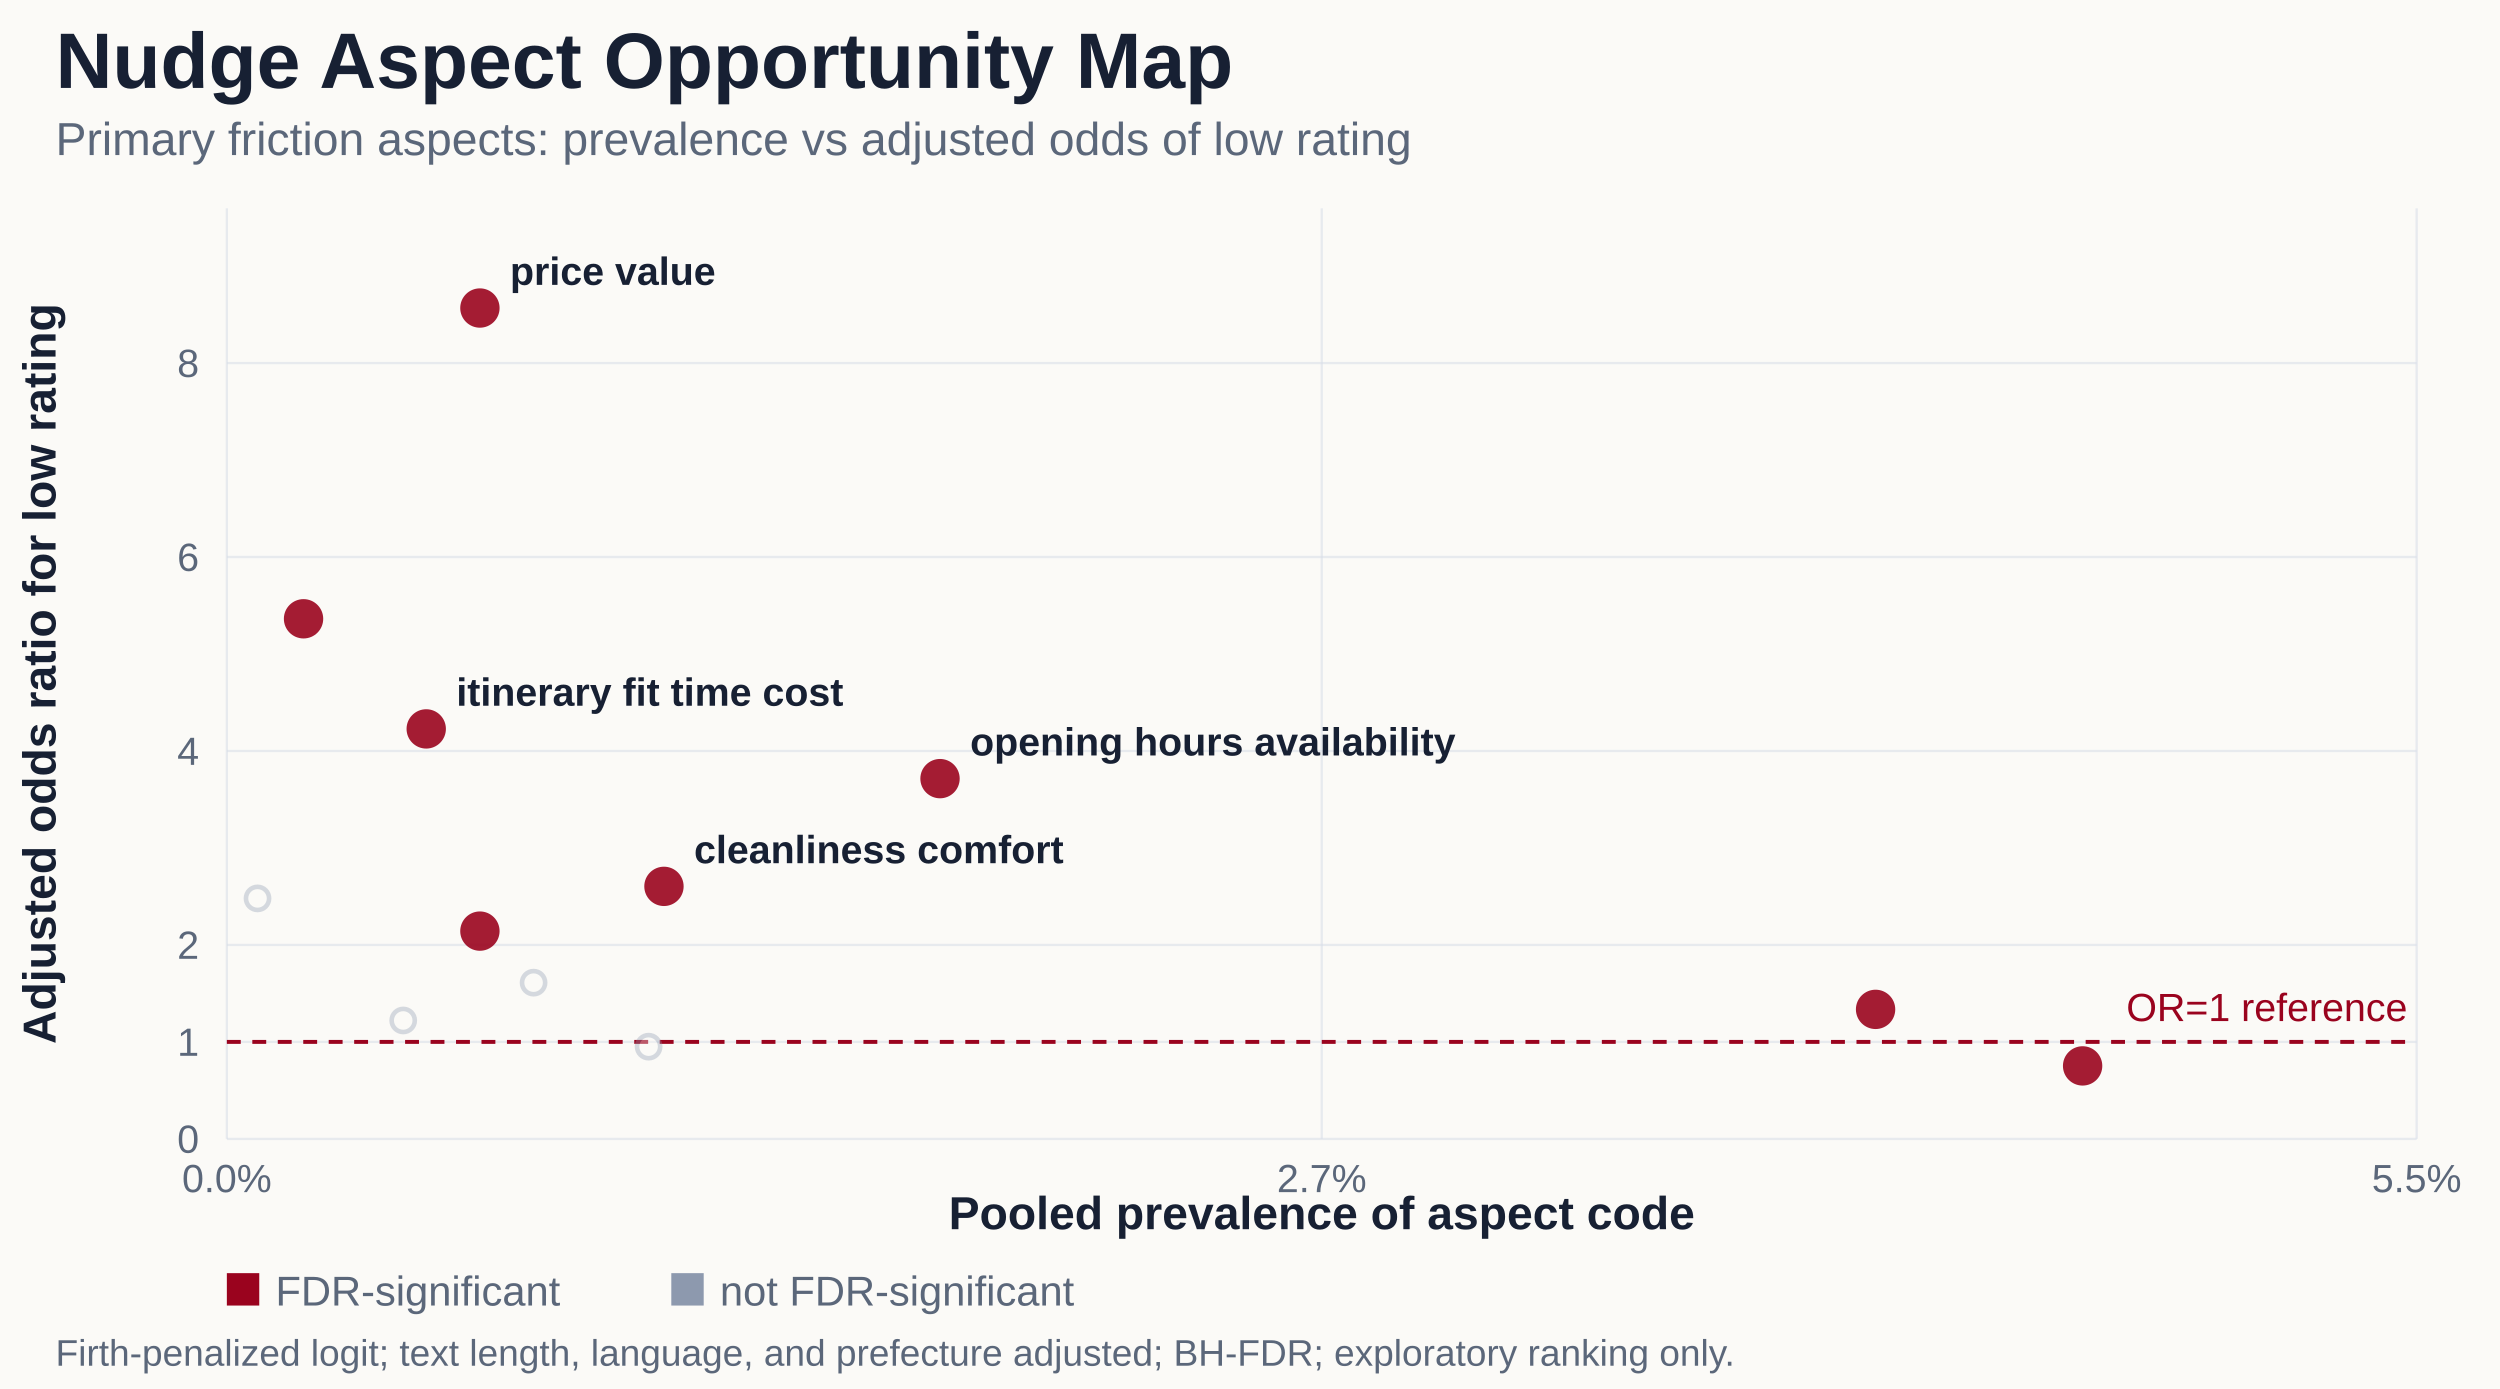
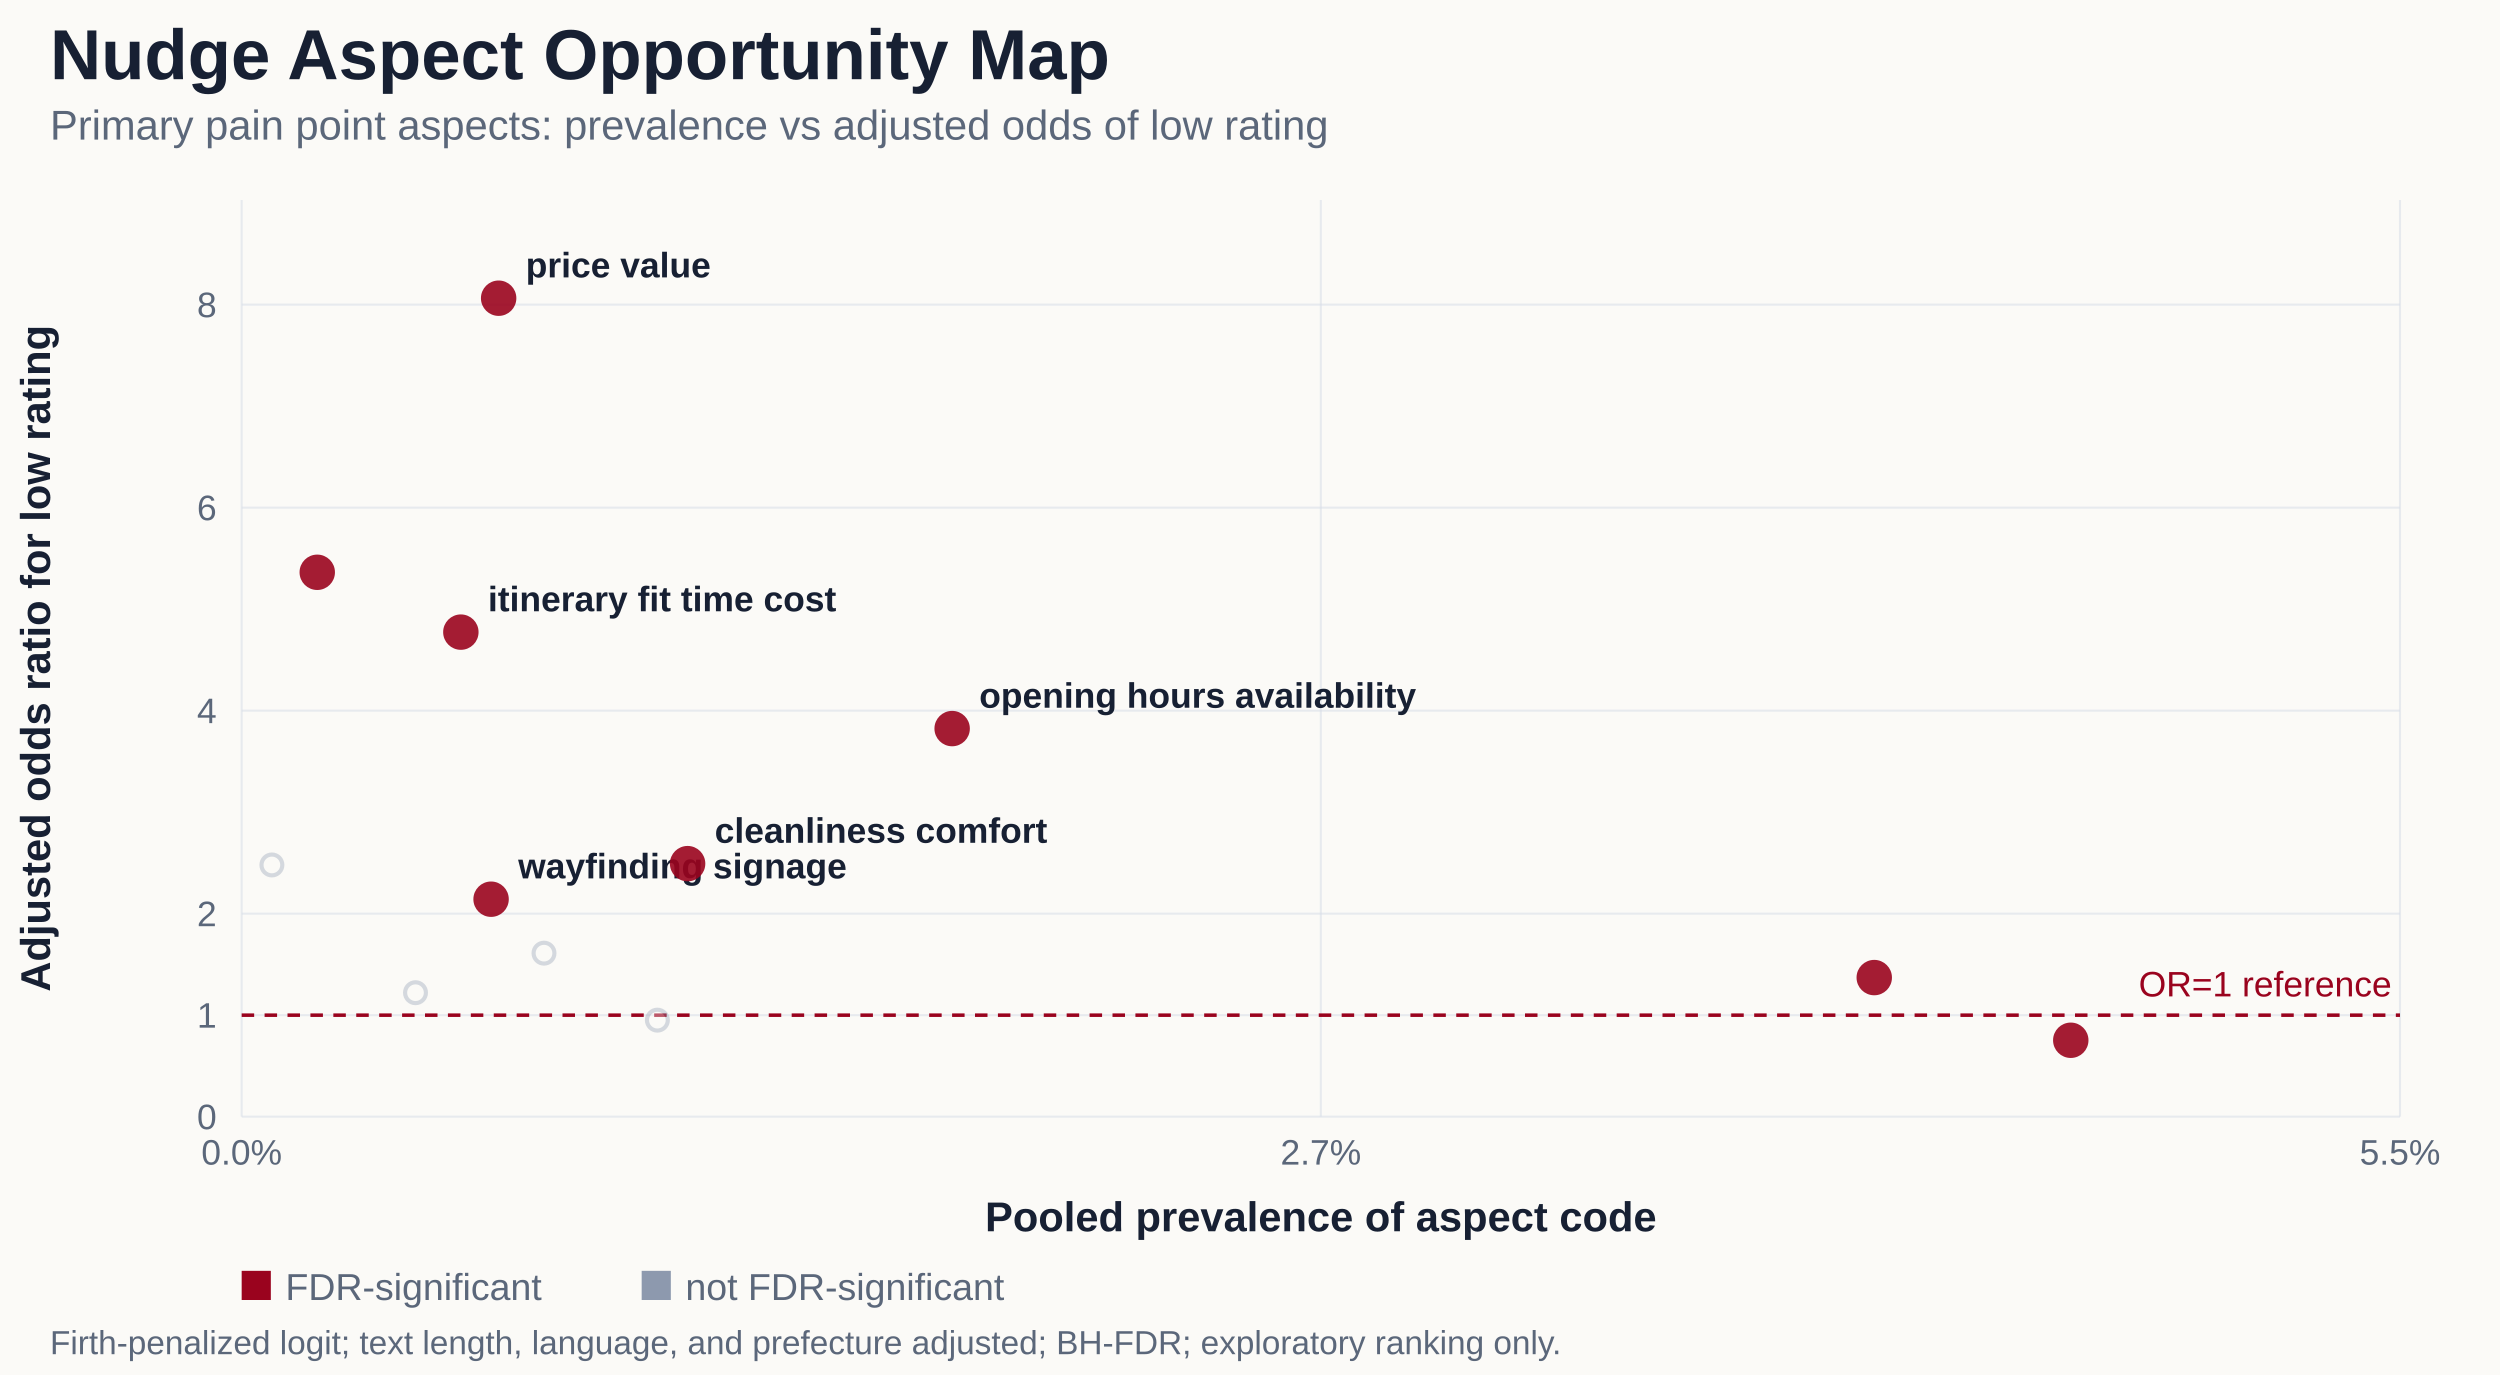
- <svg xmlns="http://www.w3.org/2000/svg" width="1080" height="600" viewBox="0 0 1080 600">
+ <svg xmlns="http://www.w3.org/2000/svg" width="1200" height="660" viewBox="0 0 1200 660">
  <rect width="100%" height="100%" fill="#fbfaf7" />
  <text x="24.00" y="38.00" text-anchor="start" font-family="Arial, sans-serif" font-size="34" font-weight="700" fill="#172033">Nudge Aspect Opportunity Map</text>
-   <text x="24.00" y="67.00" text-anchor="start" font-family="Arial, sans-serif" font-size="20" font-weight="400" fill="#5b677a">Primary friction aspects: prevalence vs adjusted odds of low rating</text>
-   <line x1="98.00" x2="98.00" y1="90.00" y2="492.00" stroke="#d7dde8" opacity="0.55" />
-   <text x="98.00" y="515.00" text-anchor="middle" font-family="Arial, sans-serif" font-size="17" font-weight="400" fill="#5b677a">0.0%</text>
-   <line x1="571.00" x2="571.00" y1="90.00" y2="492.00" stroke="#d7dde8" opacity="0.55" />
-   <text x="571.00" y="515.00" text-anchor="middle" font-family="Arial, sans-serif" font-size="17" font-weight="400" fill="#5b677a">2.7%</text>
-   <line x1="1044.00" x2="1044.00" y1="90.00" y2="492.00" stroke="#d7dde8" opacity="0.55" />
-   <text x="1044.00" y="515.00" text-anchor="middle" font-family="Arial, sans-serif" font-size="17" font-weight="400" fill="#5b677a">5.5%</text>
-   <line x1="98.00" x2="1044.00" y1="492.00" y2="492.00" stroke="#d7dde8" opacity="0.55" />
-   <text x="86.00" y="498.00" text-anchor="end" font-family="Arial, sans-serif" font-size="17" font-weight="400" fill="#5b677a">0</text>
-   <line x1="98.00" x2="1044.00" y1="450.10" y2="450.10" stroke="#d7dde8" opacity="0.55" />
-   <text x="86.00" y="456.10" text-anchor="end" font-family="Arial, sans-serif" font-size="17" font-weight="400" fill="#5b677a">1</text>
-   <line x1="98.00" x2="1044.00" y1="408.21" y2="408.21" stroke="#d7dde8" opacity="0.55" />
-   <text x="86.00" y="414.21" text-anchor="end" font-family="Arial, sans-serif" font-size="17" font-weight="400" fill="#5b677a">2</text>
-   <line x1="98.00" x2="1044.00" y1="324.42" y2="324.42" stroke="#d7dde8" opacity="0.55" />
-   <text x="86.00" y="330.42" text-anchor="end" font-family="Arial, sans-serif" font-size="17" font-weight="400" fill="#5b677a">4</text>
-   <line x1="98.00" x2="1044.00" y1="240.63" y2="240.63" stroke="#d7dde8" opacity="0.55" />
-   <text x="86.00" y="246.63" text-anchor="end" font-family="Arial, sans-serif" font-size="17" font-weight="400" fill="#5b677a">6</text>
-   <line x1="98.00" x2="1044.00" y1="156.84" y2="156.84" stroke="#d7dde8" opacity="0.55" />
-   <text x="86.00" y="162.84" text-anchor="end" font-family="Arial, sans-serif" font-size="17" font-weight="400" fill="#5b677a">8</text>
-   <line x1="98.00" x2="1044.00" y1="450.10" y2="450.10" stroke="#9a031e" stroke-dasharray="6 5" stroke-width="1.7" />
-   <text x="1040.00" y="441.10" text-anchor="end" font-family="Arial, sans-serif" font-size="17" font-weight="400" fill="#9a031e">OR=1 reference</text>
-   <circle cx="280.20" cy="452.16" r="5.00" fill="#fbfaf7" stroke="#8d99ae" stroke-width="2" opacity="0.35" />
-   <circle cx="174.19" cy="440.84" r="5.00" fill="#fbfaf7" stroke="#8d99ae" stroke-width="2" opacity="0.35" />
-   <circle cx="230.51" cy="424.51" r="5.00" fill="#fbfaf7" stroke="#8d99ae" stroke-width="2" opacity="0.35" />
-   <circle cx="111.25" cy="388.11" r="5.00" fill="#fbfaf7" stroke="#8d99ae" stroke-width="2" opacity="0.35" />
-   <circle cx="207.32" cy="402.24" r="7.50" fill="#9a031e" stroke="#9a031e" stroke-width="2" opacity="0.90" />
-   <circle cx="131.13" cy="267.32" r="7.50" fill="#9a031e" stroke="#9a031e" stroke-width="2" opacity="0.90" />
-   <circle cx="810.25" cy="436.05" r="7.50" fill="#9a031e" stroke="#9a031e" stroke-width="2" opacity="0.90" />
-   <circle cx="207.32" cy="133.07" r="7.50" fill="#9a031e" stroke="#9a031e" stroke-width="2" opacity="0.90" />
-   <text x="220.32" y="123.07" text-anchor="start" font-family="Arial, sans-serif" font-size="17" font-weight="700" fill="#172033">price value</text>
-   <circle cx="286.83" cy="382.91" r="7.50" fill="#9a031e" stroke="#9a031e" stroke-width="2" opacity="0.90" />
-   <text x="299.83" y="372.91" text-anchor="start" font-family="Arial, sans-serif" font-size="17" font-weight="700" fill="#172033">cleanliness comfort</text>
-   <circle cx="406.09" cy="336.37" r="7.50" fill="#9a031e" stroke="#9a031e" stroke-width="2" opacity="0.90" />
-   <text x="419.09" y="326.37" text-anchor="start" font-family="Arial, sans-serif" font-size="17" font-weight="700" fill="#172033">opening hours availability</text>
-   <circle cx="184.13" cy="314.89" r="7.50" fill="#9a031e" stroke="#9a031e" stroke-width="2" opacity="0.90" />
-   <text x="197.13" y="304.89" text-anchor="start" font-family="Arial, sans-serif" font-size="17" font-weight="700" fill="#172033">itinerary fit time cost</text>
-   <circle cx="899.69" cy="460.47" r="7.50" fill="#9a031e" stroke="#9a031e" stroke-width="2" opacity="0.90" />
-   <text x="571.00" y="531.00" text-anchor="middle" font-family="Arial, sans-serif" font-size="20" font-weight="700" fill="#172033">Pooled prevalence of aspect code</text>
-   <text x="24.00" y="291.00" transform="rotate(-90 24.00 291.00)" text-anchor="middle" font-family="Arial, sans-serif" font-size="20" font-weight="700" fill="#172033">Adjusted odds ratio for low rating</text>
-   <rect x="98.00" y="550.00" width="14" height="14" fill="#9a031e" />
-   <text x="119.00" y="564.00" text-anchor="start" font-family="Arial, sans-serif" font-size="18" font-weight="400" fill="#5b677a">FDR-significant</text>
-   <rect x="290.00" y="550.00" width="14" height="14" fill="#8d99ae" />
-   <text x="311.00" y="564.00" text-anchor="start" font-family="Arial, sans-serif" font-size="18" font-weight="400" fill="#5b677a">not FDR-significant</text>
-   <text x="24.00" y="590.00" text-anchor="start" font-family="Arial, sans-serif" font-size="16" font-weight="400" fill="#5b677a">Firth-penalized logit; text length, language, and prefecture adjusted; BH-FDR; exploratory ranking only.</text>
+   <text x="24.00" y="67.00" text-anchor="start" font-family="Arial, sans-serif" font-size="20" font-weight="400" fill="#5b677a">Primary pain point aspects: prevalence vs adjusted odds of low rating</text>
+   <line x1="116.00" x2="116.00" y1="96.00" y2="536.00" stroke="#d7dde8" opacity="0.55" />
+   <text x="116.00" y="559.00" text-anchor="middle" font-family="Arial, sans-serif" font-size="17" font-weight="400" fill="#5b677a">0.0%</text>
+   <line x1="634.00" x2="634.00" y1="96.00" y2="536.00" stroke="#d7dde8" opacity="0.55" />
+   <text x="634.00" y="559.00" text-anchor="middle" font-family="Arial, sans-serif" font-size="17" font-weight="400" fill="#5b677a">2.7%</text>
+   <line x1="1152.00" x2="1152.00" y1="96.00" y2="536.00" stroke="#d7dde8" opacity="0.55" />
+   <text x="1152.00" y="559.00" text-anchor="middle" font-family="Arial, sans-serif" font-size="17" font-weight="400" fill="#5b677a">5.5%</text>
+   <line x1="116.00" x2="1152.00" y1="536.00" y2="536.00" stroke="#d7dde8" opacity="0.55" />
+   <text x="104.00" y="542.00" text-anchor="end" font-family="Arial, sans-serif" font-size="17" font-weight="400" fill="#5b677a">0</text>
+   <line x1="116.00" x2="1152.00" y1="487.28" y2="487.28" stroke="#d7dde8" opacity="0.55" />
+   <text x="104.00" y="493.28" text-anchor="end" font-family="Arial, sans-serif" font-size="17" font-weight="400" fill="#5b677a">1</text>
+   <line x1="116.00" x2="1152.00" y1="438.56" y2="438.56" stroke="#d7dde8" opacity="0.55" />
+   <text x="104.00" y="444.56" text-anchor="end" font-family="Arial, sans-serif" font-size="17" font-weight="400" fill="#5b677a">2</text>
+   <line x1="116.00" x2="1152.00" y1="341.11" y2="341.11" stroke="#d7dde8" opacity="0.55" />
+   <text x="104.00" y="347.11" text-anchor="end" font-family="Arial, sans-serif" font-size="17" font-weight="400" fill="#5b677a">4</text>
+   <line x1="116.00" x2="1152.00" y1="243.67" y2="243.67" stroke="#d7dde8" opacity="0.55" />
+   <text x="104.00" y="249.67" text-anchor="end" font-family="Arial, sans-serif" font-size="17" font-weight="400" fill="#5b677a">6</text>
+   <line x1="116.00" x2="1152.00" y1="146.22" y2="146.22" stroke="#d7dde8" opacity="0.55" />
+   <text x="104.00" y="152.22" text-anchor="end" font-family="Arial, sans-serif" font-size="17" font-weight="400" fill="#5b677a">8</text>
+   <line x1="116.00" x2="1152.00" y1="487.28" y2="487.28" stroke="#9a031e" stroke-dasharray="6 5" stroke-width="1.7" />
+   <text x="1148.00" y="478.28" text-anchor="end" font-family="Arial, sans-serif" font-size="17" font-weight="400" fill="#9a031e">OR=1 reference</text>
+   <circle cx="315.54" cy="489.67" r="5.00" fill="#fbfaf7" stroke="#8d99ae" stroke-width="2" opacity="0.35" />
+   <circle cx="199.44" cy="476.50" r="5.00" fill="#fbfaf7" stroke="#8d99ae" stroke-width="2" opacity="0.35" />
+   <circle cx="261.12" cy="457.52" r="5.00" fill="#fbfaf7" stroke="#8d99ae" stroke-width="2" opacity="0.35" />
+   <circle cx="130.51" cy="415.18" r="5.00" fill="#fbfaf7" stroke="#8d99ae" stroke-width="2" opacity="0.35" />
+   <circle cx="235.72" cy="431.62" r="7.50" fill="#9a031e" stroke="#9a031e" stroke-width="2" opacity="0.90" />
+   <text x="248.72" y="421.62" text-anchor="start" font-family="Arial, sans-serif" font-size="17" font-weight="700" fill="#172033">wayfinding signage</text>
+   <circle cx="152.28" cy="274.70" r="7.50" fill="#9a031e" stroke="#9a031e" stroke-width="2" opacity="0.90" />
+   <circle cx="899.64" cy="469.24" r="7.50" fill="#9a031e" stroke="#9a031e" stroke-width="2" opacity="0.90" />
+   <circle cx="239.35" cy="143.14" r="7.50" fill="#9a031e" stroke="#9a031e" stroke-width="2" opacity="0.90" />
+   <text x="252.35" y="133.14" text-anchor="start" font-family="Arial, sans-serif" font-size="17" font-weight="700" fill="#172033">price value</text>
+   <circle cx="330.05" cy="414.55" r="7.50" fill="#9a031e" stroke="#9a031e" stroke-width="2" opacity="0.90" />
+   <text x="343.05" y="404.55" text-anchor="start" font-family="Arial, sans-serif" font-size="17" font-weight="700" fill="#172033">cleanliness comfort</text>
+   <circle cx="457.03" cy="349.72" r="7.50" fill="#9a031e" stroke="#9a031e" stroke-width="2" opacity="0.90" />
+   <text x="470.03" y="339.72" text-anchor="start" font-family="Arial, sans-serif" font-size="17" font-weight="700" fill="#172033">opening hours availability</text>
+   <circle cx="221.21" cy="303.42" r="7.50" fill="#9a031e" stroke="#9a031e" stroke-width="2" opacity="0.90" />
+   <text x="234.21" y="293.42" text-anchor="start" font-family="Arial, sans-serif" font-size="17" font-weight="700" fill="#172033">itinerary fit time cost</text>
+   <circle cx="993.97" cy="499.33" r="7.50" fill="#9a031e" stroke="#9a031e" stroke-width="2" opacity="0.90" />
+   <text x="634.00" y="591.00" text-anchor="middle" font-family="Arial, sans-serif" font-size="20" font-weight="700" fill="#172033">Pooled prevalence of aspect code</text>
+   <text x="24.00" y="316.00" transform="rotate(-90 24.00 316.00)" text-anchor="middle" font-family="Arial, sans-serif" font-size="20" font-weight="700" fill="#172033">Adjusted odds ratio for low rating</text>
+   <rect x="116.00" y="610.00" width="14" height="14" fill="#9a031e" />
+   <text x="137.00" y="624.00" text-anchor="start" font-family="Arial, sans-serif" font-size="18" font-weight="400" fill="#5b677a">FDR-significant</text>
+   <rect x="308.00" y="610.00" width="14" height="14" fill="#8d99ae" />
+   <text x="329.00" y="624.00" text-anchor="start" font-family="Arial, sans-serif" font-size="18" font-weight="400" fill="#5b677a">not FDR-significant</text>
+   <text x="24.00" y="650.00" text-anchor="start" font-family="Arial, sans-serif" font-size="16" font-weight="400" fill="#5b677a">Firth-penalized logit; text length, language, and prefecture adjusted; BH-FDR; exploratory ranking only.</text>
</svg>
